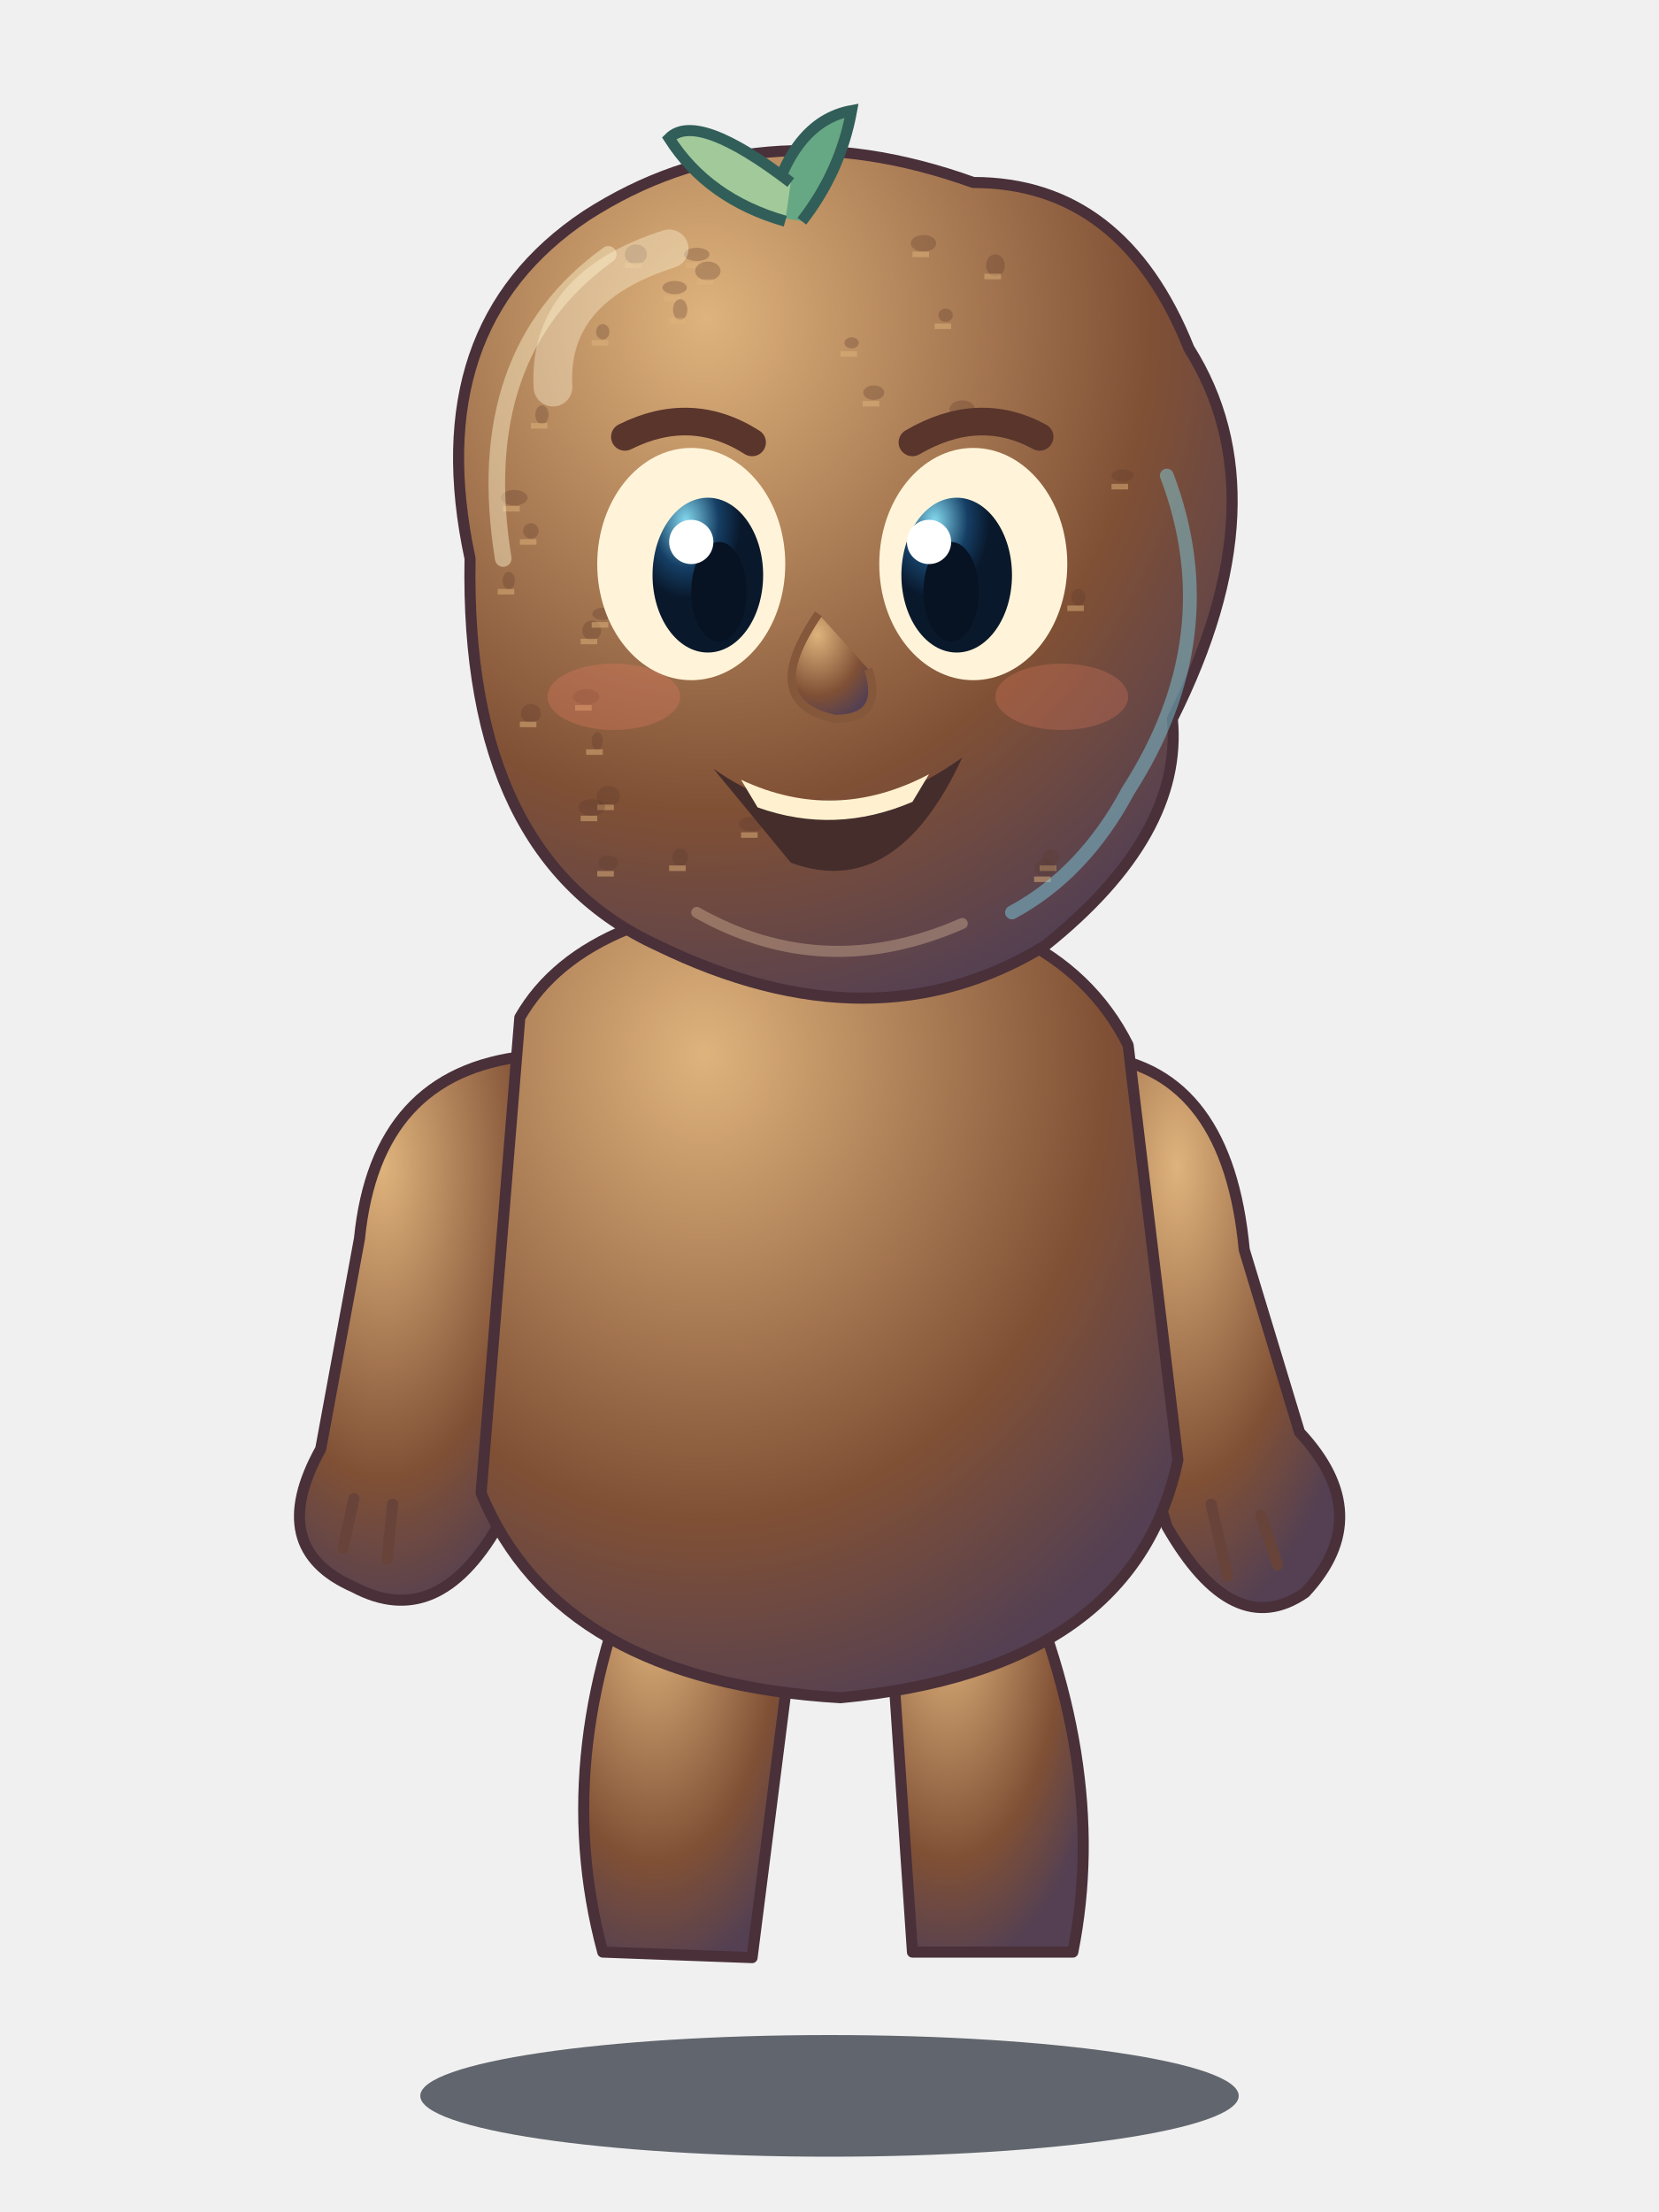
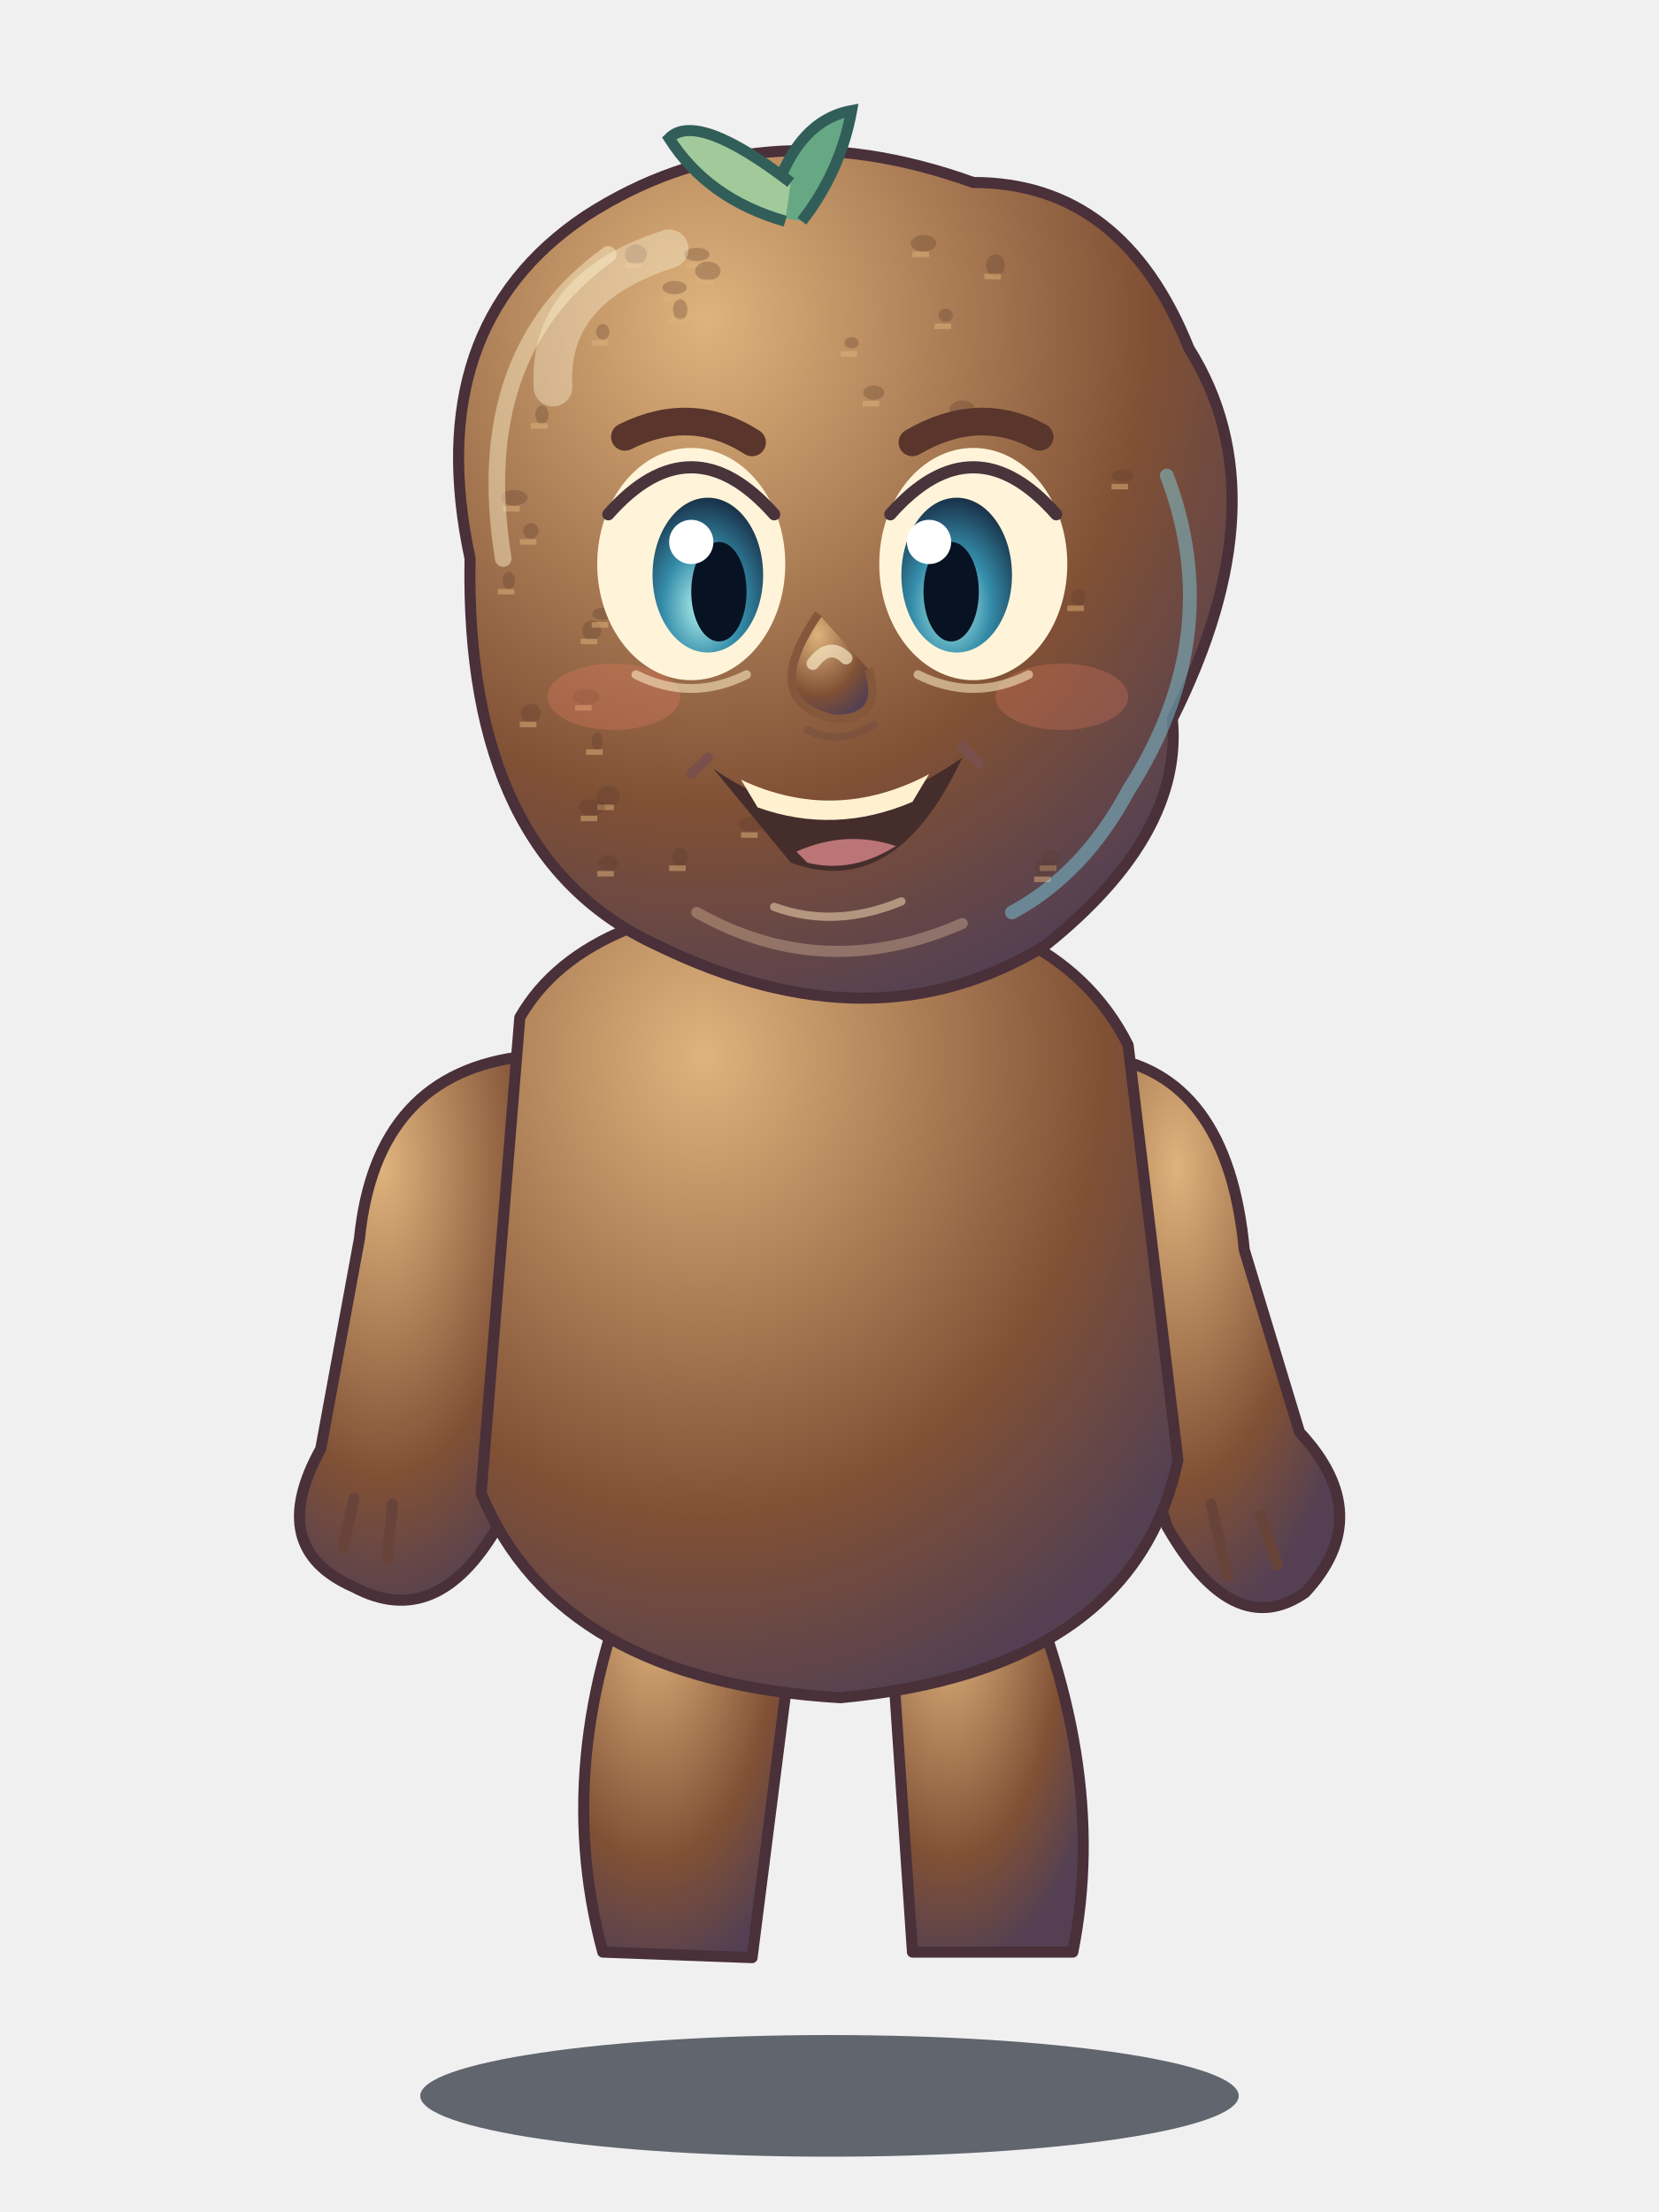
<svg xmlns="http://www.w3.org/2000/svg" viewBox="0 0 300 400">
  <defs>
    <radialGradient id="skin" cx=".32" cy=".2" r=".85">
      <stop stop-color="#dfb37c" />
      <stop offset=".68" stop-color="#805035" />
      <stop offset="1" stop-color="#544052" />
    </radialGradient>
    <linearGradient id="cloth" x2=".8" y2="1">
      <stop stop-color="#3d5b75" />
      <stop offset=".5" stop-color="#253648" />
      <stop offset="1" stop-color="#101b2d" />
    </linearGradient>
    <linearGradient id="metal" x2=".75" y2="1">
      <stop stop-color="#dce6e9" />
      <stop offset=".3" stop-color="#7e98ac" />
      <stop offset=".48" stop-color="#e1e9eb" />
      <stop offset=".55" stop-color="#496477" />
      <stop offset="1" stop-color="#192c40" />
    </linearGradient>
    <linearGradient id="trim" x2="1" y2="1">
      <stop stop-color="#edfcff" />
      <stop offset=".4" stop-color="#62eafa" />
      <stop offset="1" stop-color="#287c9f" />
    </linearGradient>
    <linearGradient id="leather" x2=".8" y2="1">
      <stop stop-color="#c59269" />
      <stop offset=".5" stop-color="#855339" />
      <stop offset="1" stop-color="#392722" />
    </linearGradient>
    <linearGradient id="hair" x2=".3" y2="1">
      <stop stop-color="#8f5a36" />
      <stop offset=".6" stop-color="#492b25" />
      <stop offset="1" stop-color="#241b22" />
    </linearGradient>
    <radialGradient id="lens" cx=".3" cy=".15">
      <stop stop-color="#84d9ef" />
      <stop offset=".6" stop-color="#153e64" />
      <stop offset="1" stop-color="#09182b" />
    </radialGradient>
  </defs>
  <ellipse cx="150" cy="379" rx="74" ry="11" fill="#020916" opacity=".6" />
  <g stroke="#493039" stroke-width="2" stroke-linejoin="round">
    <path d="M118 276Q99 316 109 353L136 354L145 283Z" fill="url(#skin)" />
    <path d="M160 279L165 353L194 353Q201 318 182 278Z" fill="url(#skin)" />
    <path d="M95 191Q68 194 65 224L58 262Q48 280 64 287Q79 295 90 276L101 235Z" fill="url(#skin)" />
    <path d="M199 191Q222 194 225 226L235 259Q249 274 236 288Q223 297 211 276L199 236Z" fill="url(#skin)" />
    <path d="M94 184Q106 163 148 162Q191 163 204 189L213 264Q205 302 152 307Q101 304 87 270Z" fill="url(#skin)" />
    <path d="M85 101Q76 59 106 39Q137 19 176 33Q203 33 215 63Q232 90 212 130Q214 151 189 171Q158 190 119 171Q84 155 85 101Z" fill="url(#skin)" />
  </g>
  <ellipse cx="153" cy="150" rx="1.3" ry="1.8" fill="#59392d" opacity=".3" />
  <path d="M151 152l3 0" stroke="#dfb37c" opacity=".5" />
  <ellipse cx="195" cy="108" rx="1.3" ry="1.5" fill="#59392d" opacity=".3" />
  <path d="M193 110l3 0" stroke="#dfb37c" opacity=".5" />
  <ellipse cx="93" cy="90" rx="2.4" ry="1.4" fill="#59392d" opacity=".3" />
  <path d="M91 92l3 0" stroke="#dfb37c" opacity=".5" />
  <ellipse cx="110" cy="144" rx="2.1" ry="1.9" fill="#59392d" opacity=".3" />
  <path d="M108 146l3 0" stroke="#dfb37c" opacity=".5" />
  <ellipse cx="180" cy="48" rx="1.7" ry="2.0" fill="#59392d" opacity=".3" />
  <path d="M178 50l3 0" stroke="#dfb37c" opacity=".5" />
  <ellipse cx="190" cy="155" rx="1.6" ry="1.4" fill="#59392d" opacity=".3" />
  <path d="M188 157l3 0" stroke="#dfb37c" opacity=".5" />
  <ellipse cx="106" cy="126" rx="2.4" ry="1.4" fill="#59392d" opacity=".3" />
  <path d="M104 128l3 0" stroke="#dfb37c" opacity=".5" />
  <ellipse cx="107" cy="146" rx="2.4" ry="1.5" fill="#59392d" opacity=".3" />
  <path d="M105 148l3 0" stroke="#dfb37c" opacity=".5" />
  <ellipse cx="154" cy="62" rx="1.3" ry="1.0" fill="#59392d" opacity=".3" />
  <path d="M152 64l3 0" stroke="#dfb37c" opacity=".5" />
  <ellipse cx="122" cy="52" rx="2.2" ry="1.2" fill="#59392d" opacity=".3" />
  <path d="M120 54l3 0" stroke="#dfb37c" opacity=".5" />
  <ellipse cx="189" cy="157" rx="1.9" ry="1.7" fill="#59392d" opacity=".3" />
  <path d="M187 159l3 0" stroke="#dfb37c" opacity=".5" />
  <ellipse cx="107" cy="114" rx="1.7" ry="1.8" fill="#59392d" opacity=".3" />
  <path d="M105 116l3 0" stroke="#dfb37c" opacity=".5" />
  <ellipse cx="110" cy="156" rx="1.8" ry="1.3" fill="#59392d" opacity=".3" />
  <path d="M108 158l3 0" stroke="#dfb37c" opacity=".5" />
  <ellipse cx="126" cy="46" rx="2.3" ry="1.2" fill="#59392d" opacity=".3" />
  <path d="M124 48l3 0" stroke="#dfb37c" opacity=".5" />
  <ellipse cx="92" cy="105" rx="1.1" ry="1.6" fill="#59392d" opacity=".3" />
  <path d="M90 107l3 0" stroke="#dfb37c" opacity=".5" />
  <ellipse cx="158" cy="71" rx="1.9" ry="1.3" fill="#59392d" opacity=".3" />
  <path d="M156 73l3 0" stroke="#dfb37c" opacity=".5" />
  <ellipse cx="171" cy="57" rx="1.3" ry="1.2" fill="#59392d" opacity=".3" />
  <path d="M169 59l3 0" stroke="#dfb37c" opacity=".5" />
  <ellipse cx="136" cy="149" rx="2.4" ry="1.3" fill="#59392d" opacity=".3" />
  <path d="M134 151l3 0" stroke="#dfb37c" opacity=".5" />
  <ellipse cx="123" cy="56" rx="1.3" ry="1.9" fill="#59392d" opacity=".3" />
  <path d="M121 58l3 0" stroke="#dfb37c" opacity=".5" />
  <ellipse cx="96" cy="129" rx="1.8" ry="1.7" fill="#59392d" opacity=".3" />
  <path d="M94 131l3 0" stroke="#dfb37c" opacity=".5" />
  <ellipse cx="167" cy="44" rx="2.3" ry="1.5" fill="#59392d" opacity=".3" />
  <path d="M165 46l3 0" stroke="#dfb37c" opacity=".5" />
  <ellipse cx="123" cy="155" rx="1.4" ry="1.6" fill="#59392d" opacity=".3" />
  <path d="M121 157l3 0" stroke="#dfb37c" opacity=".5" />
  <ellipse cx="148" cy="146" rx="1.6" ry="1.7" fill="#59392d" opacity=".3" />
  <path d="M146 148l3 0" stroke="#dfb37c" opacity=".5" />
  <ellipse cx="128" cy="49" rx="2.3" ry="1.7" fill="#59392d" opacity=".3" />
  <path d="M126 51l3 0" stroke="#dfb37c" opacity=".5" />
  <ellipse cx="96" cy="96" rx="1.4" ry="1.4" fill="#59392d" opacity=".3" />
  <path d="M94 98l3 0" stroke="#dfb37c" opacity=".5" />
  <ellipse cx="203" cy="86" rx="2.0" ry="1.1" fill="#59392d" opacity=".3" />
  <path d="M201 88l3 0" stroke="#dfb37c" opacity=".5" />
  <ellipse cx="98" cy="75" rx="1.2" ry="1.7" fill="#59392d" opacity=".3" />
  <path d="M96 77l3 0" stroke="#dfb37c" opacity=".5" />
  <ellipse cx="138" cy="144" rx="1.2" ry="1.4" fill="#59392d" opacity=".3" />
  <path d="M136 146l3 0" stroke="#dfb37c" opacity=".5" />
  <ellipse cx="190" cy="97" rx="1.7" ry="1.9" fill="#59392d" opacity=".3" />
  <path d="M188 99l3 0" stroke="#dfb37c" opacity=".5" />
  <ellipse cx="109" cy="111" rx="1.9" ry="1.1" fill="#59392d" opacity=".3" />
  <path d="M107 113l3 0" stroke="#dfb37c" opacity=".5" />
  <ellipse cx="108" cy="134" rx="1.0" ry="1.6" fill="#59392d" opacity=".3" />
  <path d="M106 136l3 0" stroke="#dfb37c" opacity=".5" />
  <ellipse cx="174" cy="74" rx="2.3" ry="1.6" fill="#59392d" opacity=".3" />
  <path d="M172 76l3 0" stroke="#dfb37c" opacity=".5" />
  <ellipse cx="109" cy="60" rx="1.2" ry="1.4" fill="#59392d" opacity=".3" />
  <path d="M107 62l3 0" stroke="#dfb37c" opacity=".5" />
  <ellipse cx="115" cy="46" rx="2.0" ry="1.8" fill="#59392d" opacity=".3" />
  <path d="M113 48l3 0" stroke="#dfb37c" opacity=".5" />
  <path d="M100 70Q99 52 121 45" stroke="#fff6d9" opacity=".38" stroke-width="7" stroke-linecap="round" fill="none" />
  <path d="M91 101Q85 64 110 46" fill="none" stroke="#fff4ce" stroke-width="3" stroke-linecap="round" opacity=".45" />
  <path d="M211 86Q222 115 204 143Q196 158 183 165" fill="none" stroke="#82ecff" stroke-width="2.5" stroke-linecap="round" opacity=".4" />
  <path d="M126 165Q149 178 174 167" fill="none" stroke="#ffdfb1" stroke-width="2" stroke-linecap="round" opacity=".3" />
  <ellipse cx="111" cy="126" rx="12" ry="6" fill="#dc785e" opacity=".35" />
  <ellipse cx="192" cy="126" rx="12" ry="6" fill="#dc785e" opacity=".3" />
  <path d="M113 79Q125 73 136 80M165 80Q177 73 188 79" fill="none" stroke="#59352c" stroke-width="5" stroke-linecap="round" />
  <g>
    <ellipse cx="125" cy="102" rx="17" ry="21" fill="#fff4d9" />
    <ellipse cx="176" cy="102" rx="17" ry="21" fill="#fff4d9" />
-     <ellipse cx="128" cy="104" rx="10" ry="14" fill="url(#lens)" />
-     <ellipse cx="173" cy="104" rx="10" ry="14" fill="url(#lens)" />
+     <defs>
+       <radialGradient id="iris-finish-128" cx=".45" cy=".7" r=".75">
+         <stop stop-color="#b7f6f0" />
+         <stop offset=".48" stop-color="#348ca9" />
+         <stop offset="1" stop-color="#16243b" />
+       </radialGradient>
+     </defs>
+     <ellipse cx="128" cy="104" rx="10" ry="14" fill="url(#iris-finish-128)" />
+     <defs>
+       <radialGradient id="iris-finish-173" cx=".45" cy=".7" r=".75">
+         <stop stop-color="#b7f6f0" />
+         <stop offset=".48" stop-color="#348ca9" />
+         <stop offset="1" stop-color="#16243b" />
+       </radialGradient>
+     </defs>
+     <ellipse cx="173" cy="104" rx="10" ry="14" fill="url(#iris-finish-173)" />
    <ellipse cx="130" cy="107" rx="5" ry="9" fill="#071222" />
    <ellipse cx="172" cy="107" rx="5" ry="9" fill="#071222" />
    <circle cx="125" cy="98" r="4" fill="white" />
    <circle cx="168" cy="98" r="4" fill="white" />
  </g>
  <path d="M148 111Q137 127 151 130Q160 130 157 121" fill="url(#skin)" stroke="#85573b" stroke-width="1.5" />
  <path d="M129 139Q150 154 174 137Q162 163 143 156Z" fill="#452d2c" />
  <path d="M134 141Q151 149 168 140L165 145Q151 151 137 146Z" fill="#fff1cf" />
  <path d="M64 271l-2 9m9-8-1 10m158-8 3 9m-12-11 3 13" stroke="#68433a" stroke-width="2" stroke-linecap="round" />
  <path d="M139 39Q143 22 154 20Q152 31 145 40" fill="#66a784" stroke="#315e58" stroke-width="2" />
  <path d="M143 33Q126 20 121 25Q128 36 142 40" fill="#a1c99a" stroke="#315e58" stroke-width="2" />
+   <g data-face-finish="1">
+     <path d="M110 93Q125 76 140 93" fill="none" stroke="#49343b" stroke-width="2.2" stroke-linecap="round" />
+     <path d="M115 122Q125 127 135 122" fill="none" stroke="#fff0c9" stroke-width="1.6" opacity=".55" stroke-linecap="round" />
+     <path d="M161 93Q176 76 191 93" fill="none" stroke="#49343b" stroke-width="2.2" stroke-linecap="round" />
+     <path d="M166 122Q176 127 186 122" fill="none" stroke="#fff0c9" stroke-width="1.6" opacity=".55" stroke-linecap="round" />
+     <path d="M144 154Q153 150 162 153Q154 158 146 156Z" fill="#d88789" opacity=".8" />
+     <path d="M128 137l-3 3m49-5 3 3" stroke="#79504b" stroke-width="1.8" stroke-linecap="round" />
+     <path d="M140 164Q151 168 163 163" fill="none" stroke="#ffe3bb" stroke-width="1.5" opacity=".5" stroke-linecap="round" />
+     <path d="M147 120q3-4 6-1" fill="none" stroke="#fff0cc" stroke-width="2.3" opacity=".65" stroke-linecap="round" />
+     <path d="M146 132q6 3 12-1" fill="none" stroke="#69463e" stroke-width="1.4" opacity=".35" stroke-linecap="round" />
+   </g>
</svg>
